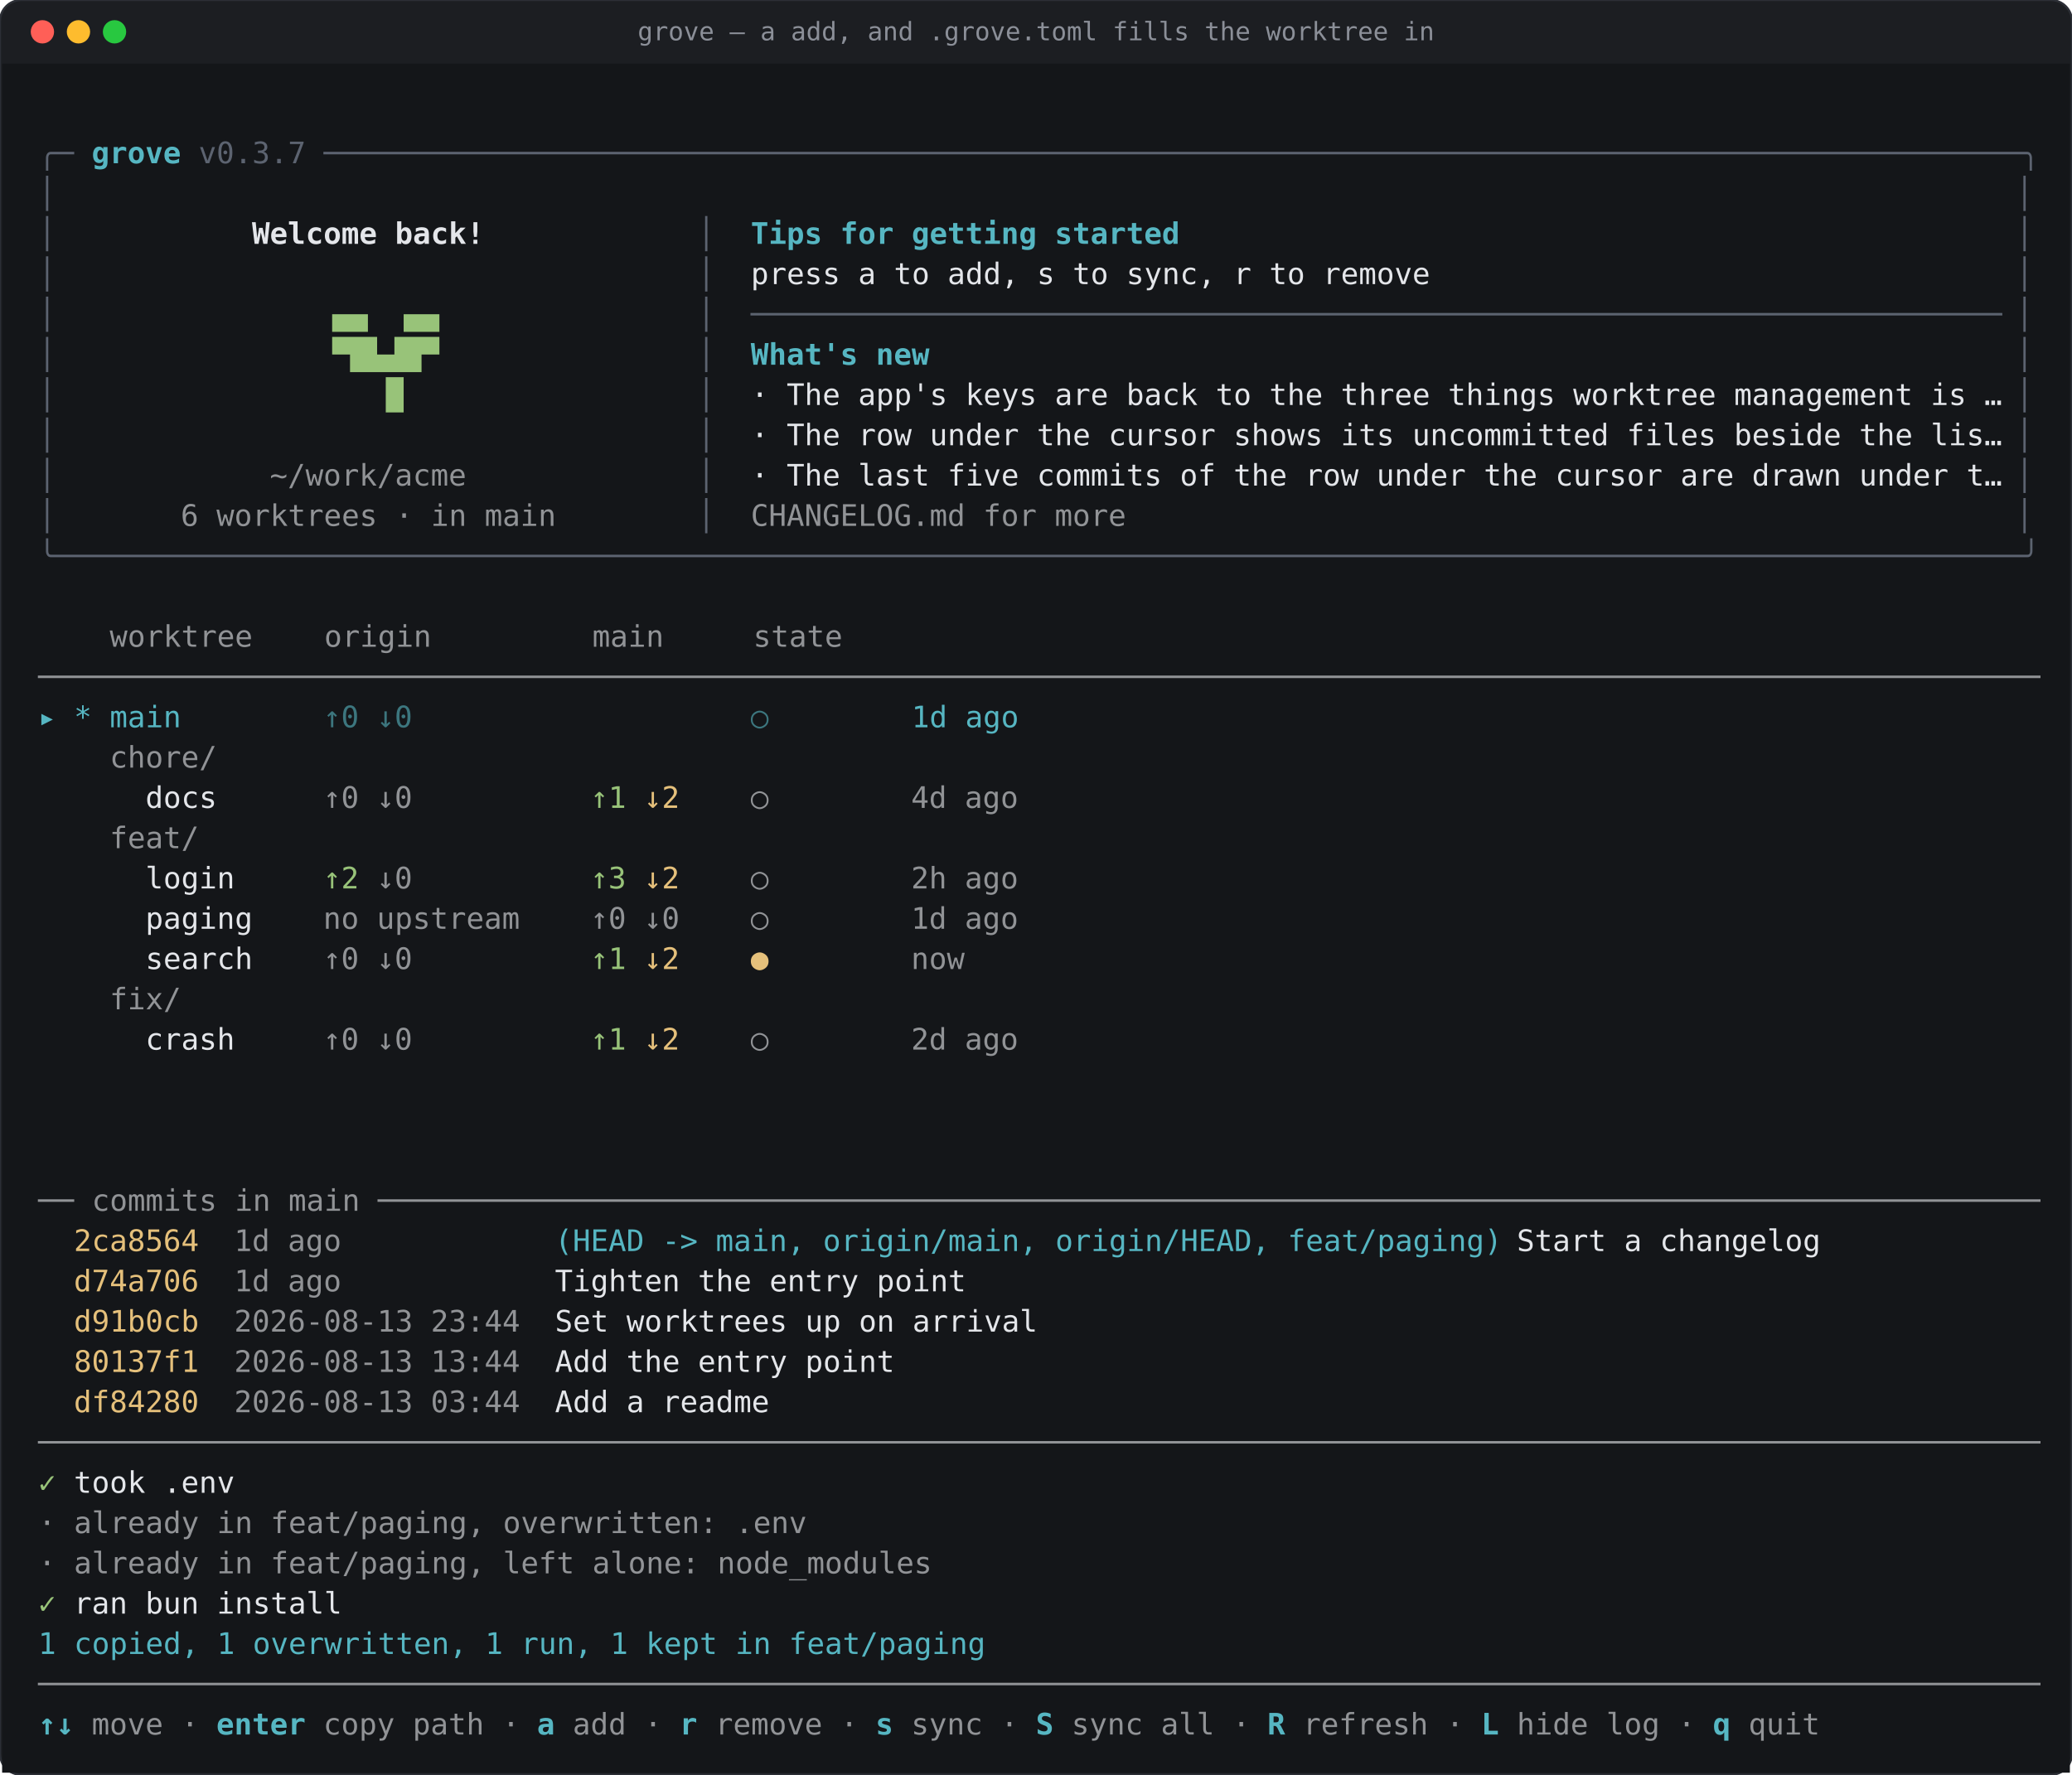
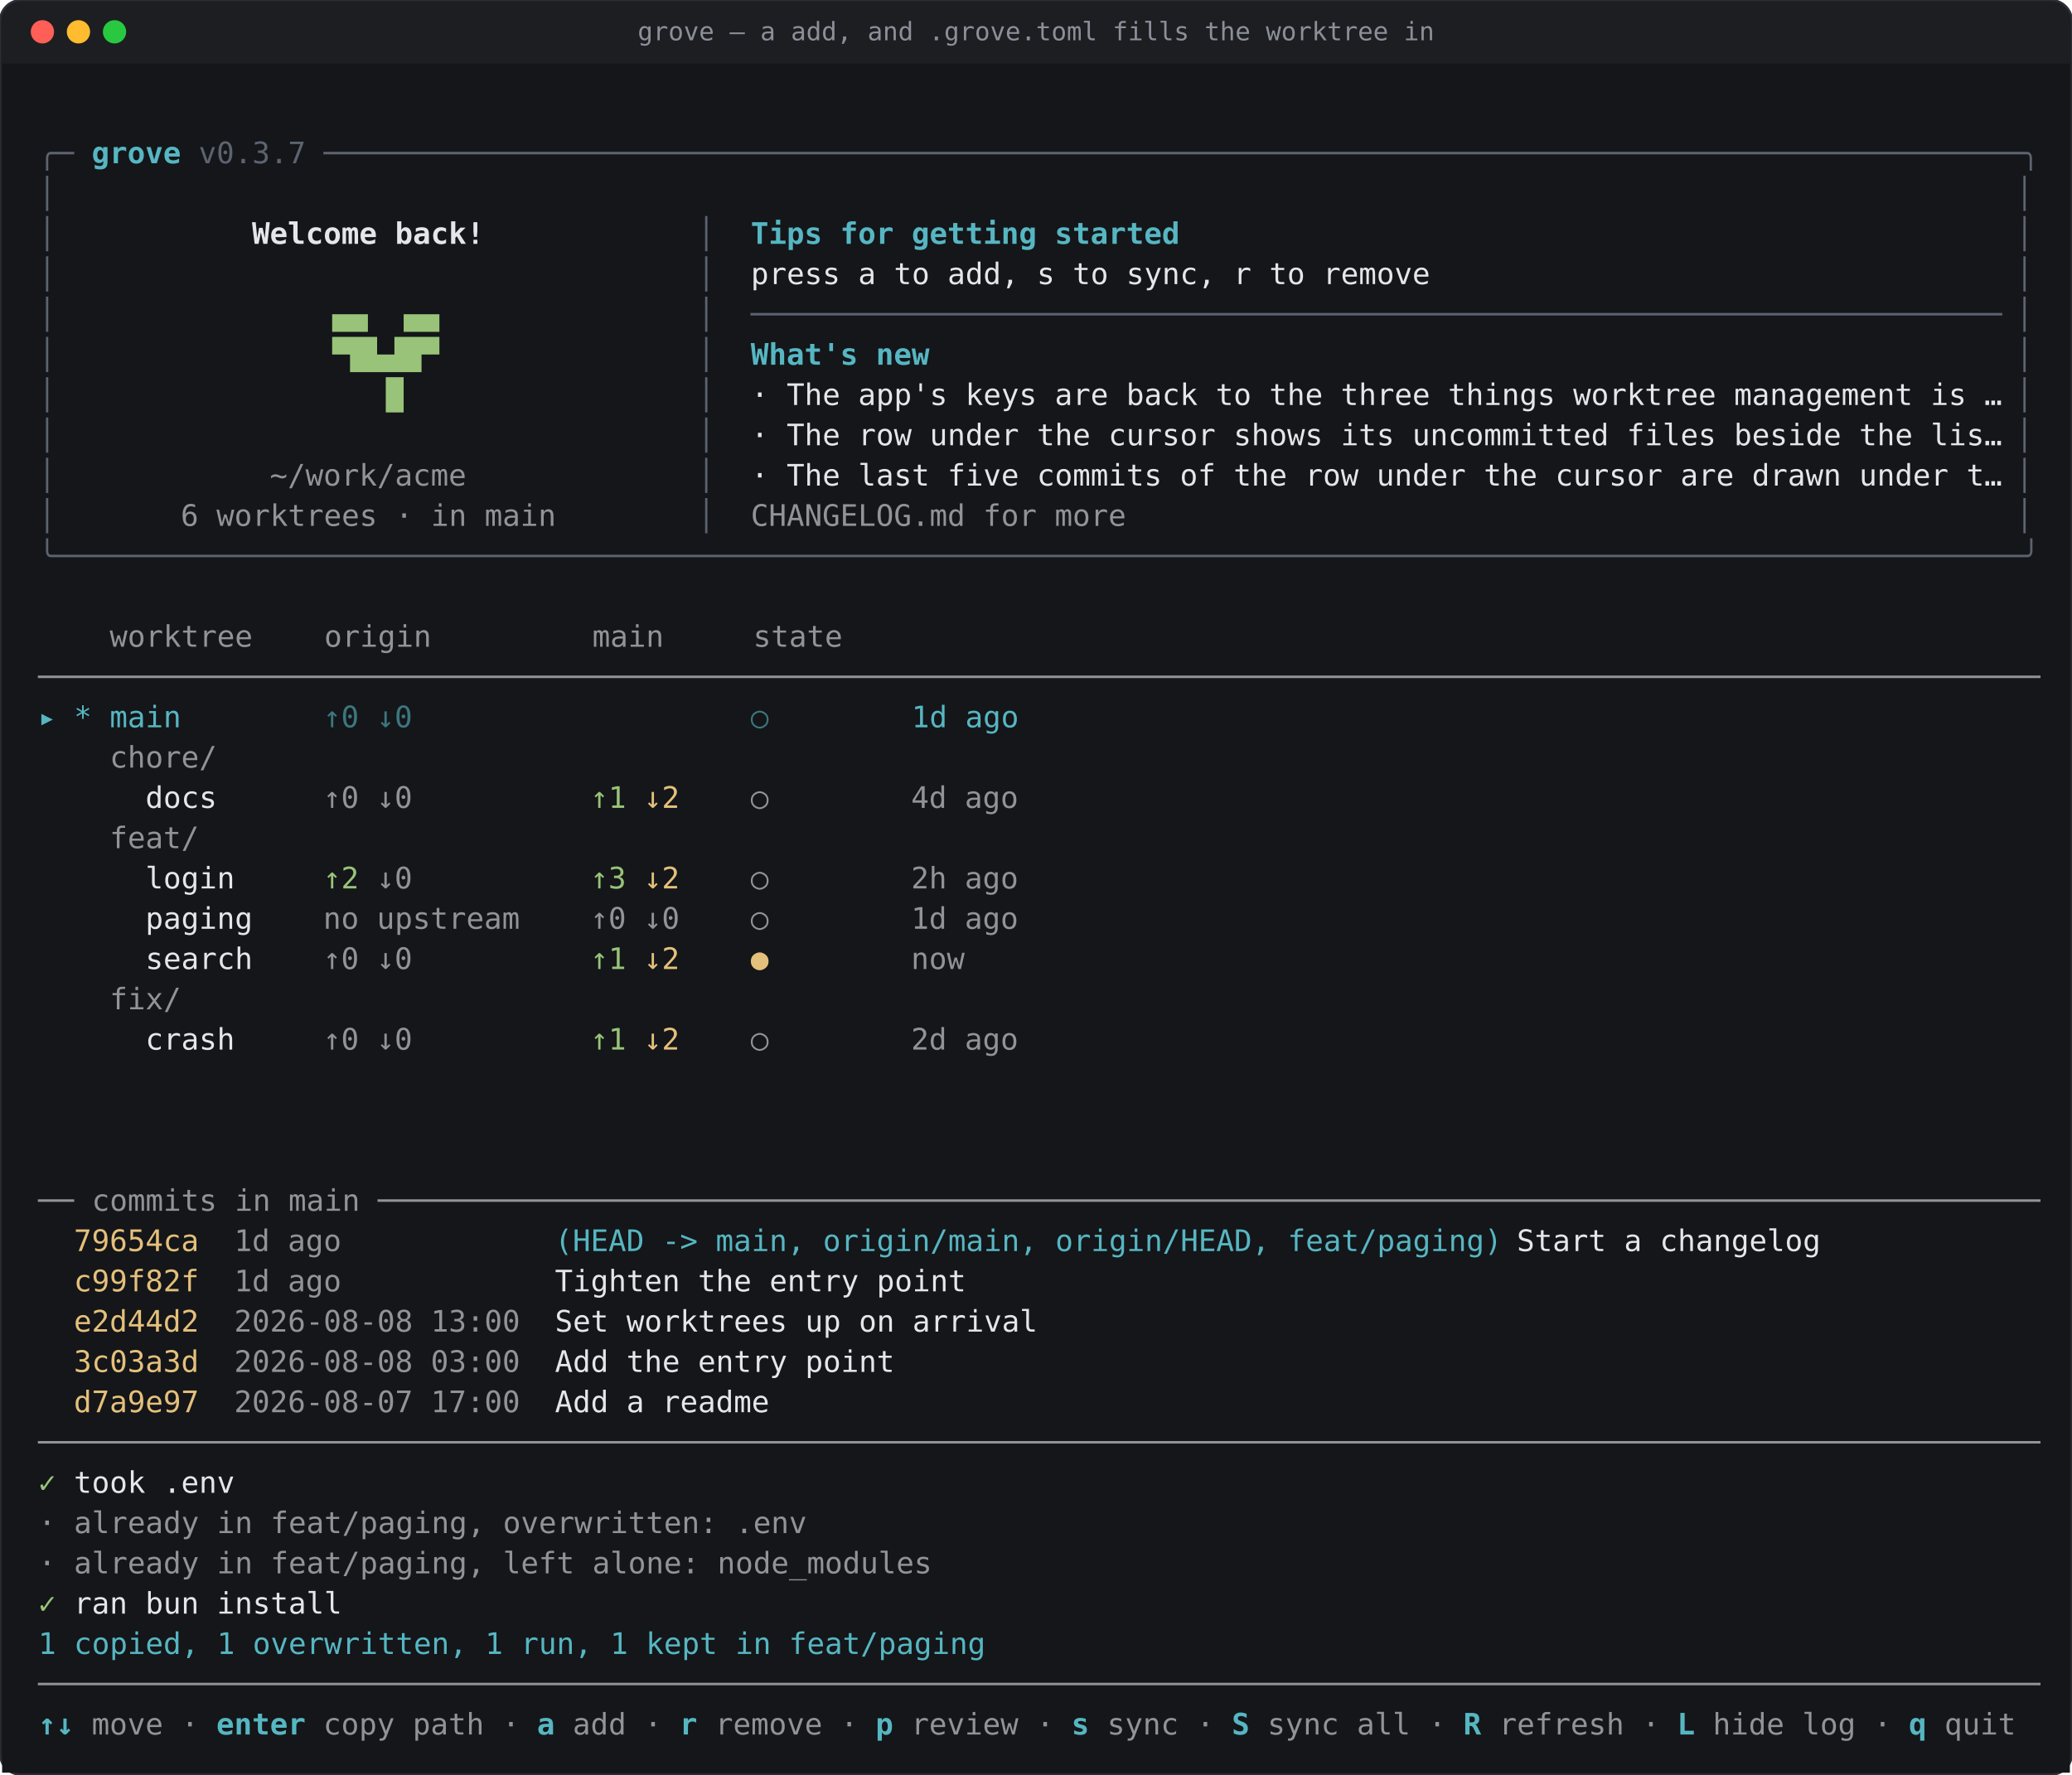
<svg xmlns="http://www.w3.org/2000/svg" width="977" height="837" viewBox="0 0 977 837" font-family="ui-monospace, SFMono-Regular, Menlo, Consolas, 'DejaVu Sans Mono', monospace" font-size="14">
  <rect width="977" height="837" rx="10" fill="#1c1e22" stroke="#2c2f36" />
  <rect x="1" y="30" width="975" height="806" fill="#141619" />
  <circle cx="20" cy="15" r="5.5" fill="#ff5f57" />
  <circle cx="37" cy="15" r="5.5" fill="#febc2e" />
  <circle cx="54" cy="15" r="5.5" fill="#28c840" />
  <text x="488.5" y="19" fill="#8b8f98" font-size="12" text-anchor="middle">grove — a add, and .grove.toml fills the worktree in</text>
  <text x="18.0" y="77.0" fill="#5c6370" textLength="25.2" lengthAdjust="spacingAndGlyphs" xml:space="preserve">╭─ </text>
  <text x="43.2" y="77.0" fill="#56b6c2" font-weight="600" textLength="42.0" lengthAdjust="spacingAndGlyphs" xml:space="preserve">grove</text>
  <text x="85.2" y="77.0" fill="#5c6370" textLength="873.6" lengthAdjust="spacingAndGlyphs" xml:space="preserve"> v0.3.7 ───────────────────────────────────────────────────────────────────────────────────────────────╮</text>
  <text x="18.0" y="96.0" fill="#5c6370" textLength="8.4" lengthAdjust="spacingAndGlyphs" xml:space="preserve">│</text>
  <text x="950.4" y="96.0" fill="#5c6370" textLength="8.4" lengthAdjust="spacingAndGlyphs" xml:space="preserve">│</text>
  <text x="18.0" y="115.0" fill="#5c6370" textLength="8.4" lengthAdjust="spacingAndGlyphs" xml:space="preserve">│</text>
  <text x="118.8" y="115.0" fill="#e4e6ea" font-weight="600" textLength="109.2" lengthAdjust="spacingAndGlyphs" xml:space="preserve">Welcome back!</text>
  <text x="328.8" y="115.0" fill="#5c6370" textLength="8.4" lengthAdjust="spacingAndGlyphs" xml:space="preserve">│</text>
  <text x="354.0" y="115.0" fill="#56b6c2" font-weight="600" textLength="201.6" lengthAdjust="spacingAndGlyphs" xml:space="preserve">Tips for getting started</text>
  <text x="950.4" y="115.0" fill="#5c6370" textLength="8.4" lengthAdjust="spacingAndGlyphs" xml:space="preserve">│</text>
  <text x="18.0" y="134.0" fill="#5c6370" textLength="8.4" lengthAdjust="spacingAndGlyphs" xml:space="preserve">│</text>
  <text x="328.8" y="134.0" fill="#5c6370" textLength="8.4" lengthAdjust="spacingAndGlyphs" xml:space="preserve">│</text>
  <text x="337.2" y="134.0" fill="#e4e6ea" textLength="613.2" lengthAdjust="spacingAndGlyphs" xml:space="preserve">  press a to add, s to sync, r to remove                                 </text>
  <text x="950.4" y="134.0" fill="#5c6370" textLength="8.4" lengthAdjust="spacingAndGlyphs" xml:space="preserve">│</text>
  <text x="18.0" y="153.0" fill="#5c6370" textLength="8.4" lengthAdjust="spacingAndGlyphs" xml:space="preserve">│</text>
  <text x="152.4" y="153.0" fill="#98c379" textLength="58.8" lengthAdjust="spacingAndGlyphs" xml:space="preserve">▗▄▖ ▗▄▖</text>
  <text x="328.8" y="153.0" fill="#5c6370" textLength="8.4" lengthAdjust="spacingAndGlyphs" xml:space="preserve">│</text>
  <text x="354.0" y="153.0" fill="#5c6370" textLength="588.0" lengthAdjust="spacingAndGlyphs" xml:space="preserve">──────────────────────────────────────────────────────────────────────</text>
  <text x="950.4" y="153.0" fill="#5c6370" textLength="8.4" lengthAdjust="spacingAndGlyphs" xml:space="preserve">│</text>
  <text x="18.0" y="172.0" fill="#5c6370" textLength="8.4" lengthAdjust="spacingAndGlyphs" xml:space="preserve">│</text>
  <text x="152.4" y="172.0" fill="#98c379" textLength="58.8" lengthAdjust="spacingAndGlyphs" xml:space="preserve">▝▜█▄█▛▘</text>
  <text x="328.8" y="172.0" fill="#5c6370" textLength="8.4" lengthAdjust="spacingAndGlyphs" xml:space="preserve">│</text>
  <text x="354.0" y="172.0" fill="#56b6c2" font-weight="600" textLength="84.0" lengthAdjust="spacingAndGlyphs" xml:space="preserve">What's new</text>
  <text x="950.4" y="172.0" fill="#5c6370" textLength="8.4" lengthAdjust="spacingAndGlyphs" xml:space="preserve">│</text>
  <text x="18.0" y="191.0" fill="#5c6370" textLength="8.4" lengthAdjust="spacingAndGlyphs" xml:space="preserve">│</text>
  <text x="152.4" y="191.0" fill="#98c379" textLength="42.0" lengthAdjust="spacingAndGlyphs" xml:space="preserve">   ▐▌</text>
  <text x="328.8" y="191.0" fill="#5c6370" textLength="8.4" lengthAdjust="spacingAndGlyphs" xml:space="preserve">│</text>
  <text x="337.2" y="191.0" fill="#e4e6ea" textLength="613.2" lengthAdjust="spacingAndGlyphs" xml:space="preserve">  · The app's keys are back to the three things worktree management is … </text>
  <text x="950.4" y="191.0" fill="#5c6370" textLength="8.4" lengthAdjust="spacingAndGlyphs" xml:space="preserve">│</text>
  <text x="18.0" y="210.0" fill="#5c6370" textLength="8.4" lengthAdjust="spacingAndGlyphs" xml:space="preserve">│</text>
  <text x="328.8" y="210.0" fill="#5c6370" textLength="8.4" lengthAdjust="spacingAndGlyphs" xml:space="preserve">│</text>
  <text x="337.2" y="210.0" fill="#e4e6ea" textLength="613.2" lengthAdjust="spacingAndGlyphs" xml:space="preserve">  · The row under the cursor shows its uncommitted files beside the lis… </text>
  <text x="950.4" y="210.0" fill="#5c6370" textLength="8.4" lengthAdjust="spacingAndGlyphs" xml:space="preserve">│</text>
  <text x="18.0" y="229.0" fill="#5c6370" textLength="8.4" lengthAdjust="spacingAndGlyphs" xml:space="preserve">│</text>
  <text x="127.2" y="229.0" fill="#e4e6ea" opacity="0.6" textLength="92.4" lengthAdjust="spacingAndGlyphs" xml:space="preserve">~/work/acme</text>
  <text x="328.8" y="229.0" fill="#5c6370" textLength="8.4" lengthAdjust="spacingAndGlyphs" xml:space="preserve">│</text>
  <text x="337.2" y="229.0" fill="#e4e6ea" textLength="613.2" lengthAdjust="spacingAndGlyphs" xml:space="preserve">  · The last five commits of the row under the cursor are drawn under t… </text>
  <text x="950.4" y="229.0" fill="#5c6370" textLength="8.4" lengthAdjust="spacingAndGlyphs" xml:space="preserve">│</text>
  <text x="18.0" y="248.0" fill="#5c6370" textLength="8.4" lengthAdjust="spacingAndGlyphs" xml:space="preserve">│</text>
  <text x="85.2" y="248.0" fill="#e4e6ea" opacity="0.6" textLength="176.4" lengthAdjust="spacingAndGlyphs" xml:space="preserve">6 worktrees · in main</text>
  <text x="328.8" y="248.0" fill="#5c6370" textLength="8.4" lengthAdjust="spacingAndGlyphs" xml:space="preserve">│</text>
  <text x="354.0" y="248.0" fill="#e4e6ea" opacity="0.6" textLength="176.4" lengthAdjust="spacingAndGlyphs" xml:space="preserve">CHANGELOG.md for more</text>
  <text x="950.4" y="248.0" fill="#5c6370" textLength="8.4" lengthAdjust="spacingAndGlyphs" xml:space="preserve">│</text>
  <text x="18.0" y="267.0" fill="#5c6370" textLength="940.8" lengthAdjust="spacingAndGlyphs" xml:space="preserve">╰──────────────────────────────────────────────────────────────────────────────────────────────────────────────╯</text>
  <text x="18.0" y="305.0" fill="#e4e6ea" opacity="0.6" textLength="378.0" lengthAdjust="spacingAndGlyphs" xml:space="preserve">    worktree    origin         main     state</text>
  <text x="18.0" y="324.0" fill="#e4e6ea" opacity="0.6" textLength="940.8" lengthAdjust="spacingAndGlyphs" xml:space="preserve">────────────────────────────────────────────────────────────────────────────────────────────────────────────────</text>
  <text x="18.0" y="343.0" fill="#56b6c2" textLength="134.4" lengthAdjust="spacingAndGlyphs" xml:space="preserve">▸ * main        </text>
  <text x="152.4" y="343.0" fill="#56b6c2" opacity="0.6" textLength="16.8" lengthAdjust="spacingAndGlyphs" xml:space="preserve">↑0</text>
  <text x="177.6" y="343.0" fill="#56b6c2" opacity="0.6" textLength="16.8" lengthAdjust="spacingAndGlyphs" xml:space="preserve">↓0</text>
  <text x="354.0" y="343.0" fill="#56b6c2" opacity="0.6" textLength="8.4" lengthAdjust="spacingAndGlyphs" xml:space="preserve">○</text>
  <text x="362.4" y="343.0" fill="#56b6c2" textLength="117.6" lengthAdjust="spacingAndGlyphs" xml:space="preserve">        1d ago</text>
  <text x="18.0" y="362.0" fill="#e4e6ea" opacity="0.6" textLength="84.0" lengthAdjust="spacingAndGlyphs" xml:space="preserve">    chore/</text>
  <text x="18.0" y="381.0" fill="#e4e6ea" textLength="134.4" lengthAdjust="spacingAndGlyphs" xml:space="preserve">      docs      </text>
  <text x="152.4" y="381.0" fill="#e4e6ea" opacity="0.6" textLength="16.8" lengthAdjust="spacingAndGlyphs" xml:space="preserve">↑0</text>
  <text x="177.6" y="381.0" fill="#e4e6ea" opacity="0.6" textLength="16.8" lengthAdjust="spacingAndGlyphs" xml:space="preserve">↓0</text>
  <text x="278.4" y="381.0" fill="#98c379" textLength="16.8" lengthAdjust="spacingAndGlyphs" xml:space="preserve">↑1</text>
  <text x="303.6" y="381.0" fill="#e5c07b" textLength="16.8" lengthAdjust="spacingAndGlyphs" xml:space="preserve">↓2</text>
  <text x="354.0" y="381.0" fill="#e4e6ea" opacity="0.6" textLength="8.4" lengthAdjust="spacingAndGlyphs" xml:space="preserve">○</text>
  <text x="429.6" y="381.0" fill="#e4e6ea" opacity="0.6" textLength="50.4" lengthAdjust="spacingAndGlyphs" xml:space="preserve">4d ago</text>
  <text x="18.0" y="400.0" fill="#e4e6ea" opacity="0.6" textLength="75.6" lengthAdjust="spacingAndGlyphs" xml:space="preserve">    feat/</text>
  <text x="18.0" y="419.0" fill="#e4e6ea" textLength="134.4" lengthAdjust="spacingAndGlyphs" xml:space="preserve">      login     </text>
  <text x="152.4" y="419.0" fill="#98c379" textLength="16.8" lengthAdjust="spacingAndGlyphs" xml:space="preserve">↑2</text>
  <text x="177.6" y="419.0" fill="#e4e6ea" opacity="0.6" textLength="16.8" lengthAdjust="spacingAndGlyphs" xml:space="preserve">↓0</text>
  <text x="278.4" y="419.0" fill="#98c379" textLength="16.8" lengthAdjust="spacingAndGlyphs" xml:space="preserve">↑3</text>
  <text x="303.6" y="419.0" fill="#e5c07b" textLength="16.8" lengthAdjust="spacingAndGlyphs" xml:space="preserve">↓2</text>
  <text x="354.0" y="419.0" fill="#e4e6ea" opacity="0.6" textLength="8.4" lengthAdjust="spacingAndGlyphs" xml:space="preserve">○</text>
  <text x="429.6" y="419.0" fill="#e4e6ea" opacity="0.6" textLength="50.4" lengthAdjust="spacingAndGlyphs" xml:space="preserve">2h ago</text>
  <text x="18.0" y="438.0" fill="#e4e6ea" textLength="134.4" lengthAdjust="spacingAndGlyphs" xml:space="preserve">      paging    </text>
  <text x="152.4" y="438.0" fill="#e4e6ea" opacity="0.6" textLength="92.4" lengthAdjust="spacingAndGlyphs" xml:space="preserve">no upstream</text>
  <text x="278.4" y="438.0" fill="#e4e6ea" opacity="0.6" textLength="16.8" lengthAdjust="spacingAndGlyphs" xml:space="preserve">↑0</text>
  <text x="303.6" y="438.0" fill="#e4e6ea" opacity="0.6" textLength="16.8" lengthAdjust="spacingAndGlyphs" xml:space="preserve">↓0</text>
  <text x="354.0" y="438.0" fill="#e4e6ea" opacity="0.6" textLength="8.4" lengthAdjust="spacingAndGlyphs" xml:space="preserve">○</text>
  <text x="429.6" y="438.0" fill="#e4e6ea" opacity="0.6" textLength="50.4" lengthAdjust="spacingAndGlyphs" xml:space="preserve">1d ago</text>
  <text x="18.0" y="457.0" fill="#e4e6ea" textLength="134.4" lengthAdjust="spacingAndGlyphs" xml:space="preserve">      search    </text>
  <text x="152.4" y="457.0" fill="#e4e6ea" opacity="0.6" textLength="16.8" lengthAdjust="spacingAndGlyphs" xml:space="preserve">↑0</text>
  <text x="177.6" y="457.0" fill="#e4e6ea" opacity="0.6" textLength="16.8" lengthAdjust="spacingAndGlyphs" xml:space="preserve">↓0</text>
  <text x="278.4" y="457.0" fill="#98c379" textLength="16.8" lengthAdjust="spacingAndGlyphs" xml:space="preserve">↑1</text>
  <text x="303.6" y="457.0" fill="#e5c07b" textLength="16.8" lengthAdjust="spacingAndGlyphs" xml:space="preserve">↓2</text>
  <text x="354.0" y="457.0" fill="#e5c07b" textLength="8.4" lengthAdjust="spacingAndGlyphs" xml:space="preserve">●</text>
  <text x="429.6" y="457.0" fill="#e4e6ea" opacity="0.6" textLength="50.4" lengthAdjust="spacingAndGlyphs" xml:space="preserve">now   </text>
  <text x="18.0" y="476.0" fill="#e4e6ea" opacity="0.6" textLength="67.2" lengthAdjust="spacingAndGlyphs" xml:space="preserve">    fix/</text>
  <text x="18.0" y="495.0" fill="#e4e6ea" textLength="134.4" lengthAdjust="spacingAndGlyphs" xml:space="preserve">      crash     </text>
  <text x="152.4" y="495.0" fill="#e4e6ea" opacity="0.6" textLength="16.8" lengthAdjust="spacingAndGlyphs" xml:space="preserve">↑0</text>
  <text x="177.6" y="495.0" fill="#e4e6ea" opacity="0.6" textLength="16.8" lengthAdjust="spacingAndGlyphs" xml:space="preserve">↓0</text>
  <text x="278.4" y="495.0" fill="#98c379" textLength="16.8" lengthAdjust="spacingAndGlyphs" xml:space="preserve">↑1</text>
  <text x="303.6" y="495.0" fill="#e5c07b" textLength="16.8" lengthAdjust="spacingAndGlyphs" xml:space="preserve">↓2</text>
  <text x="354.0" y="495.0" fill="#e4e6ea" opacity="0.6" textLength="8.4" lengthAdjust="spacingAndGlyphs" xml:space="preserve">○</text>
  <text x="429.6" y="495.0" fill="#e4e6ea" opacity="0.6" textLength="50.4" lengthAdjust="spacingAndGlyphs" xml:space="preserve">2d ago</text>
  <text x="18.0" y="571.0" fill="#e4e6ea" opacity="0.6" textLength="940.8" lengthAdjust="spacingAndGlyphs" xml:space="preserve">── commits in main ─────────────────────────────────────────────────────────────────────────────────────────────</text>
-   <text x="34.8" y="590.0" fill="#e5c07b" textLength="58.8" lengthAdjust="spacingAndGlyphs" xml:space="preserve">2ca8564</text>
+   <text x="34.8" y="590.0" fill="#e5c07b" textLength="58.8" lengthAdjust="spacingAndGlyphs" xml:space="preserve">79654ca</text>
  <text x="110.4" y="590.0" fill="#e4e6ea" opacity="0.6" textLength="134.4" lengthAdjust="spacingAndGlyphs" xml:space="preserve">1d ago          </text>
  <text x="261.6" y="590.0" fill="#56b6c2" textLength="453.6" lengthAdjust="spacingAndGlyphs" xml:space="preserve">(HEAD -&gt; main, origin/main, origin/HEAD, feat/paging) </text>
  <text x="715.2" y="590.0" fill="#e4e6ea" textLength="142.8" lengthAdjust="spacingAndGlyphs" xml:space="preserve">Start a changelog</text>
-   <text x="34.8" y="609.0" fill="#e5c07b" textLength="58.8" lengthAdjust="spacingAndGlyphs" xml:space="preserve">d74a706</text>
+   <text x="34.8" y="609.0" fill="#e5c07b" textLength="58.8" lengthAdjust="spacingAndGlyphs" xml:space="preserve">c99f82f</text>
  <text x="110.4" y="609.0" fill="#e4e6ea" opacity="0.6" textLength="134.4" lengthAdjust="spacingAndGlyphs" xml:space="preserve">1d ago          </text>
  <text x="244.8" y="609.0" fill="#e4e6ea" textLength="210.0" lengthAdjust="spacingAndGlyphs" xml:space="preserve">  Tighten the entry point</text>
-   <text x="34.8" y="628.0" fill="#e5c07b" textLength="58.8" lengthAdjust="spacingAndGlyphs" xml:space="preserve">d91b0cb</text>
-   <text x="110.4" y="628.0" fill="#e4e6ea" opacity="0.6" textLength="134.4" lengthAdjust="spacingAndGlyphs" xml:space="preserve">2026-08-13 23:44</text>
+   <text x="34.8" y="628.0" fill="#e5c07b" textLength="58.8" lengthAdjust="spacingAndGlyphs" xml:space="preserve">e2d44d2</text>
+   <text x="110.4" y="628.0" fill="#e4e6ea" opacity="0.6" textLength="134.4" lengthAdjust="spacingAndGlyphs" xml:space="preserve">2026-08-08 13:00</text>
  <text x="244.8" y="628.0" fill="#e4e6ea" textLength="243.6" lengthAdjust="spacingAndGlyphs" xml:space="preserve">  Set worktrees up on arrival</text>
-   <text x="34.8" y="647.0" fill="#e5c07b" textLength="58.8" lengthAdjust="spacingAndGlyphs" xml:space="preserve">80137f1</text>
-   <text x="110.4" y="647.0" fill="#e4e6ea" opacity="0.6" textLength="134.4" lengthAdjust="spacingAndGlyphs" xml:space="preserve">2026-08-13 13:44</text>
+   <text x="34.8" y="647.0" fill="#e5c07b" textLength="58.8" lengthAdjust="spacingAndGlyphs" xml:space="preserve">3c03a3d</text>
+   <text x="110.4" y="647.0" fill="#e4e6ea" opacity="0.6" textLength="134.4" lengthAdjust="spacingAndGlyphs" xml:space="preserve">2026-08-08 03:00</text>
  <text x="244.8" y="647.0" fill="#e4e6ea" textLength="176.4" lengthAdjust="spacingAndGlyphs" xml:space="preserve">  Add the entry point</text>
-   <text x="34.8" y="666.0" fill="#e5c07b" textLength="58.8" lengthAdjust="spacingAndGlyphs" xml:space="preserve">df84280</text>
-   <text x="110.4" y="666.0" fill="#e4e6ea" opacity="0.6" textLength="134.4" lengthAdjust="spacingAndGlyphs" xml:space="preserve">2026-08-13 03:44</text>
+   <text x="34.8" y="666.0" fill="#e5c07b" textLength="58.8" lengthAdjust="spacingAndGlyphs" xml:space="preserve">d7a9e97</text>
+   <text x="110.4" y="666.0" fill="#e4e6ea" opacity="0.6" textLength="134.4" lengthAdjust="spacingAndGlyphs" xml:space="preserve">2026-08-07 17:00</text>
  <text x="244.8" y="666.0" fill="#e4e6ea" textLength="117.6" lengthAdjust="spacingAndGlyphs" xml:space="preserve">  Add a readme</text>
  <text x="18.0" y="685.0" fill="#e4e6ea" opacity="0.6" textLength="940.8" lengthAdjust="spacingAndGlyphs" xml:space="preserve">────────────────────────────────────────────────────────────────────────────────────────────────────────────────</text>
  <text x="18.0" y="704.0" fill="#98c379" textLength="8.4" lengthAdjust="spacingAndGlyphs" xml:space="preserve">✓</text>
  <text x="26.4" y="704.0" fill="#e4e6ea" textLength="84.0" lengthAdjust="spacingAndGlyphs" xml:space="preserve"> took .env</text>
  <text x="18.0" y="723.0" fill="#e4e6ea" opacity="0.6" textLength="361.2" lengthAdjust="spacingAndGlyphs" xml:space="preserve">· already in feat/paging, overwritten: .env</text>
  <text x="18.0" y="742.0" fill="#e4e6ea" opacity="0.6" textLength="420.0" lengthAdjust="spacingAndGlyphs" xml:space="preserve">· already in feat/paging, left alone: node_modules</text>
  <text x="18.0" y="761.0" fill="#98c379" textLength="8.4" lengthAdjust="spacingAndGlyphs" xml:space="preserve">✓</text>
  <text x="26.4" y="761.0" fill="#e4e6ea" textLength="134.4" lengthAdjust="spacingAndGlyphs" xml:space="preserve"> ran bun install</text>
  <text x="18.0" y="780.0" fill="#56b6c2" textLength="445.2" lengthAdjust="spacingAndGlyphs" xml:space="preserve">1 copied, 1 overwritten, 1 run, 1 kept in feat/paging</text>
  <text x="18.0" y="799.0" fill="#e4e6ea" opacity="0.6" textLength="940.8" lengthAdjust="spacingAndGlyphs" xml:space="preserve">────────────────────────────────────────────────────────────────────────────────────────────────────────────────</text>
  <text x="18.0" y="818.0" fill="#56b6c2" font-weight="600" textLength="16.8" lengthAdjust="spacingAndGlyphs" xml:space="preserve">↑↓</text>
  <text x="34.8" y="818.0" fill="#e4e6ea" opacity="0.6" textLength="67.2" lengthAdjust="spacingAndGlyphs" xml:space="preserve"> move · </text>
  <text x="102.0" y="818.0" fill="#56b6c2" font-weight="600" textLength="42.0" lengthAdjust="spacingAndGlyphs" xml:space="preserve">enter</text>
  <text x="144.0" y="818.0" fill="#e4e6ea" opacity="0.6" textLength="109.2" lengthAdjust="spacingAndGlyphs" xml:space="preserve"> copy path · </text>
  <text x="253.2" y="818.0" fill="#56b6c2" font-weight="600" textLength="8.4" lengthAdjust="spacingAndGlyphs" xml:space="preserve">a</text>
  <text x="261.6" y="818.0" fill="#e4e6ea" opacity="0.6" textLength="58.8" lengthAdjust="spacingAndGlyphs" xml:space="preserve"> add · </text>
  <text x="320.4" y="818.0" fill="#56b6c2" font-weight="600" textLength="8.4" lengthAdjust="spacingAndGlyphs" xml:space="preserve">r</text>
  <text x="328.8" y="818.0" fill="#e4e6ea" opacity="0.6" textLength="84.0" lengthAdjust="spacingAndGlyphs" xml:space="preserve"> remove · </text>
-   <text x="412.8" y="818.0" fill="#56b6c2" font-weight="600" textLength="8.4" lengthAdjust="spacingAndGlyphs" xml:space="preserve">s</text>
-   <text x="421.2" y="818.0" fill="#e4e6ea" opacity="0.6" textLength="67.2" lengthAdjust="spacingAndGlyphs" xml:space="preserve"> sync · </text>
-   <text x="488.4" y="818.0" fill="#56b6c2" font-weight="600" textLength="8.4" lengthAdjust="spacingAndGlyphs" xml:space="preserve">S</text>
-   <text x="496.8" y="818.0" fill="#e4e6ea" opacity="0.6" textLength="100.8" lengthAdjust="spacingAndGlyphs" xml:space="preserve"> sync all · </text>
-   <text x="597.6" y="818.0" fill="#56b6c2" font-weight="600" textLength="8.4" lengthAdjust="spacingAndGlyphs" xml:space="preserve">R</text>
-   <text x="606.0" y="818.0" fill="#e4e6ea" opacity="0.6" textLength="92.4" lengthAdjust="spacingAndGlyphs" xml:space="preserve"> refresh · </text>
-   <text x="698.4" y="818.0" fill="#56b6c2" font-weight="600" textLength="8.4" lengthAdjust="spacingAndGlyphs" xml:space="preserve">L</text>
-   <text x="706.8" y="818.0" fill="#e4e6ea" opacity="0.6" textLength="100.8" lengthAdjust="spacingAndGlyphs" xml:space="preserve"> hide log · </text>
-   <text x="807.6" y="818.0" fill="#56b6c2" font-weight="600" textLength="8.4" lengthAdjust="spacingAndGlyphs" xml:space="preserve">q</text>
-   <text x="816.0" y="818.0" fill="#e4e6ea" opacity="0.6" textLength="42.0" lengthAdjust="spacingAndGlyphs" xml:space="preserve"> quit</text>
+   <text x="412.8" y="818.0" fill="#56b6c2" font-weight="600" textLength="8.4" lengthAdjust="spacingAndGlyphs" xml:space="preserve">p</text>
+   <text x="421.2" y="818.0" fill="#e4e6ea" opacity="0.6" textLength="84.0" lengthAdjust="spacingAndGlyphs" xml:space="preserve"> review · </text>
+   <text x="505.2" y="818.0" fill="#56b6c2" font-weight="600" textLength="8.4" lengthAdjust="spacingAndGlyphs" xml:space="preserve">s</text>
+   <text x="513.6" y="818.0" fill="#e4e6ea" opacity="0.6" textLength="67.2" lengthAdjust="spacingAndGlyphs" xml:space="preserve"> sync · </text>
+   <text x="580.8" y="818.0" fill="#56b6c2" font-weight="600" textLength="8.4" lengthAdjust="spacingAndGlyphs" xml:space="preserve">S</text>
+   <text x="589.2" y="818.0" fill="#e4e6ea" opacity="0.6" textLength="100.8" lengthAdjust="spacingAndGlyphs" xml:space="preserve"> sync all · </text>
+   <text x="690.0" y="818.0" fill="#56b6c2" font-weight="600" textLength="8.4" lengthAdjust="spacingAndGlyphs" xml:space="preserve">R</text>
+   <text x="698.4" y="818.0" fill="#e4e6ea" opacity="0.6" textLength="92.4" lengthAdjust="spacingAndGlyphs" xml:space="preserve"> refresh · </text>
+   <text x="790.8" y="818.0" fill="#56b6c2" font-weight="600" textLength="8.4" lengthAdjust="spacingAndGlyphs" xml:space="preserve">L</text>
+   <text x="799.2" y="818.0" fill="#e4e6ea" opacity="0.6" textLength="100.8" lengthAdjust="spacingAndGlyphs" xml:space="preserve"> hide log · </text>
+   <text x="900.0" y="818.0" fill="#56b6c2" font-weight="600" textLength="8.4" lengthAdjust="spacingAndGlyphs" xml:space="preserve">q</text>
+   <text x="908.4" y="818.0" fill="#e4e6ea" opacity="0.6" textLength="42.0" lengthAdjust="spacingAndGlyphs" xml:space="preserve"> quit</text>
</svg>
